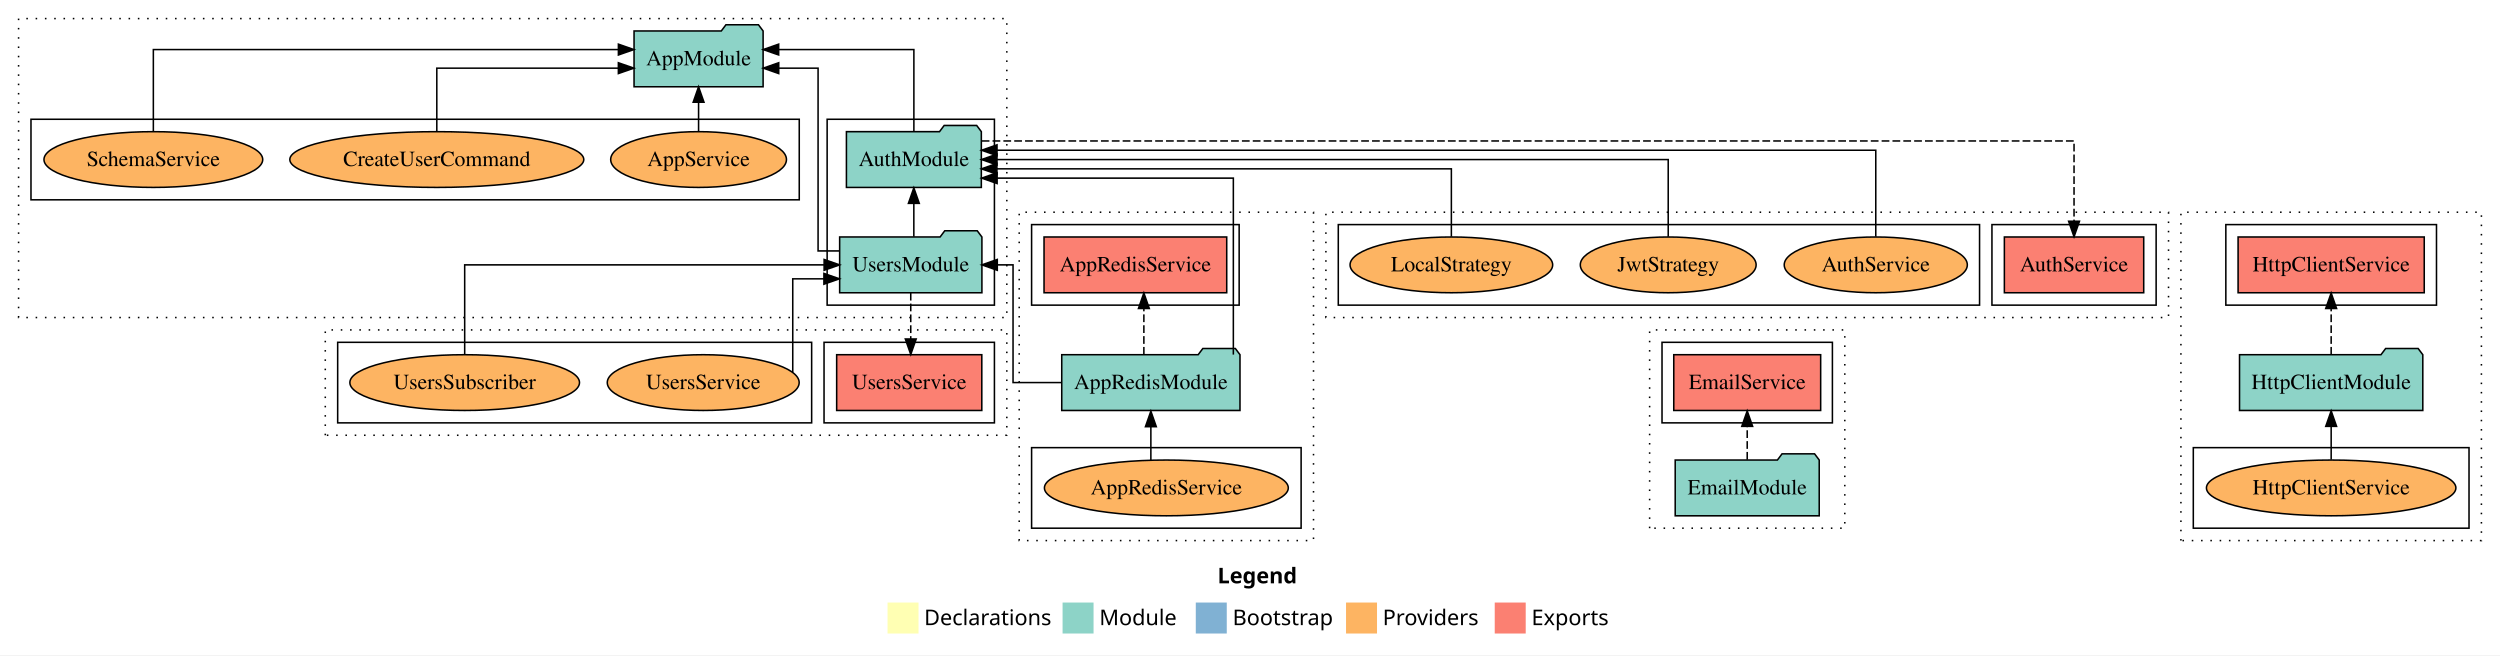
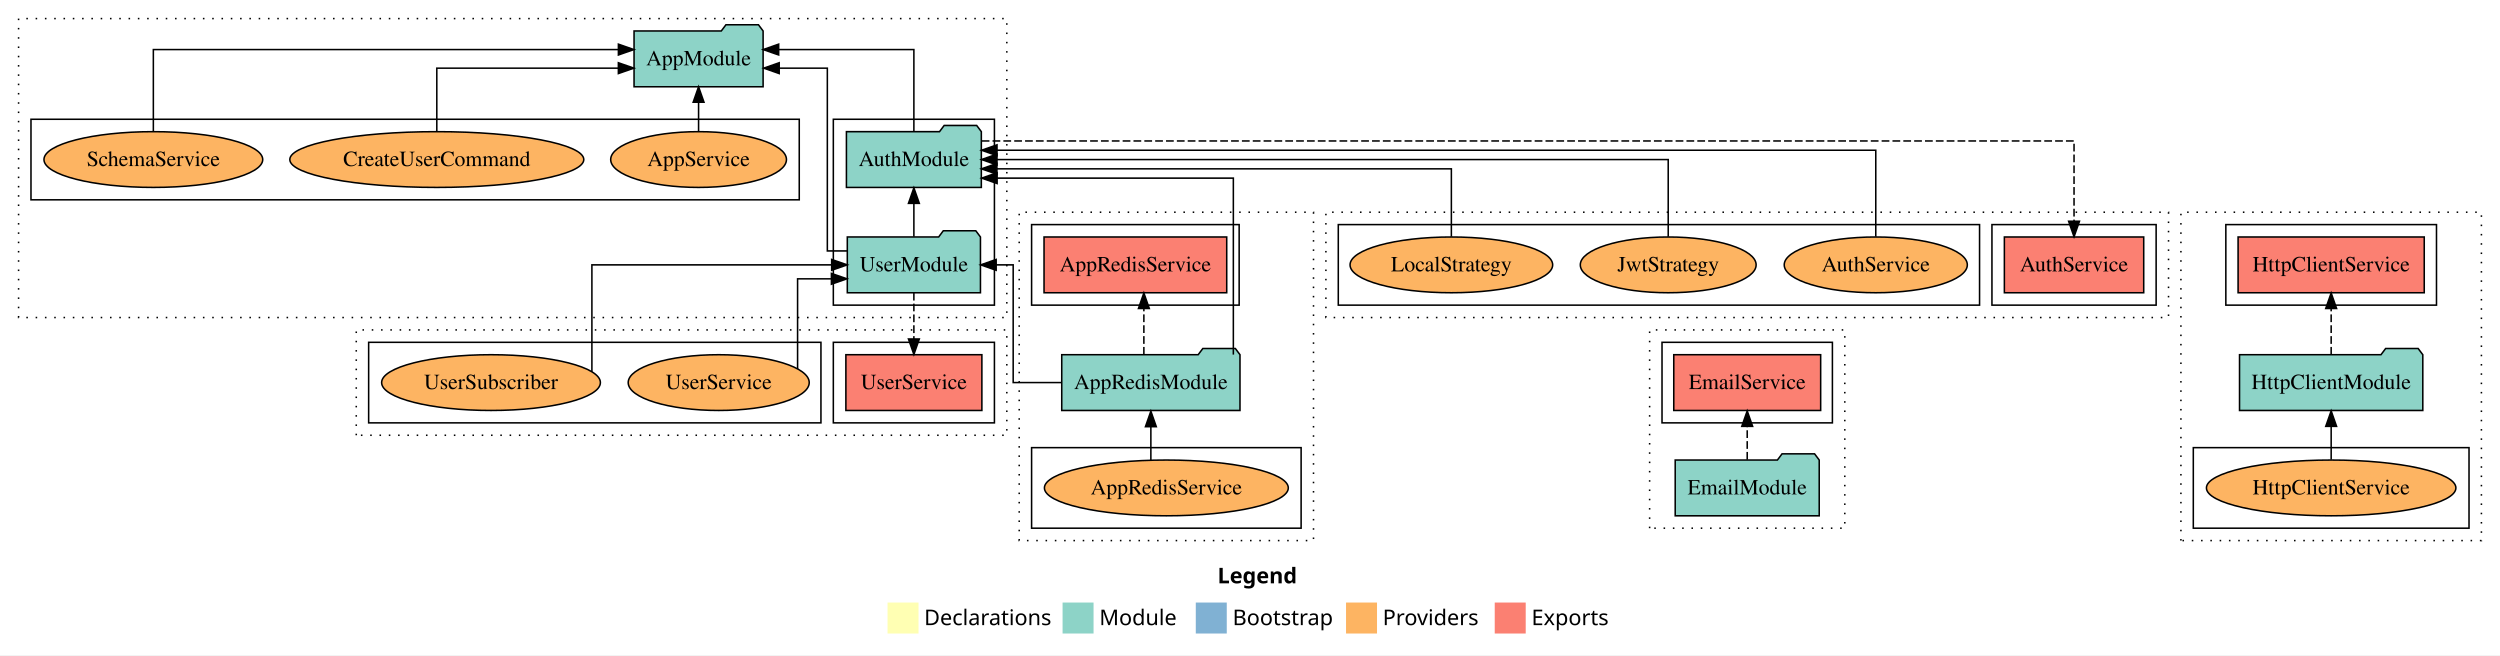
<svg xmlns="http://www.w3.org/2000/svg" width="1614pt" height="423pt" viewBox="0.00 0.00 1614.00 423.00">
  <g id="graph0" class="graph" transform="scale(1 1) rotate(0) translate(4 419)">
    <polygon fill="white" stroke="transparent" points="-4,4 -4,-419 1610,-419 1610,4 -4,4" />
    <text text-anchor="start" x="782.01" y="-42.4" font-family="Times-12" font-weight="bold" font-size="14.00">Legend</text>
    <polygon fill="#ffffb3" stroke="transparent" points="569,-10 569,-30 589,-30 589,-10 569,-10" />
    <text text-anchor="start" x="592.63" y="-15.4" font-family="Times-12" font-size="14.00">  Declarations</text>
    <polygon fill="#8dd3c7" stroke="transparent" points="682,-10 682,-30 702,-30 702,-10 682,-10" />
    <text text-anchor="start" x="705.73" y="-15.4" font-family="Times-12" font-size="14.00">  Module</text>
    <polygon fill="#80b1d3" stroke="transparent" points="768,-10 768,-30 788,-30 788,-10 768,-10" />
    <text text-anchor="start" x="791.78" y="-15.4" font-family="Times-12" font-size="14.00">  Bootstrap</text>
    <polygon fill="#fdb462" stroke="transparent" points="865,-10 865,-30 885,-30 885,-10 865,-10" />
    <text text-anchor="start" x="888.67" y="-15.4" font-family="Times-12" font-size="14.00">  Providers</text>
    <polygon fill="#fb8072" stroke="transparent" points="961,-10 961,-30 981,-30 981,-10 961,-10" />
    <text text-anchor="start" x="984.73" y="-15.4" font-family="Times-12" font-size="14.00">  Exports</text>
    <g id="clust1" class="cluster">
      <polygon fill="none" stroke="black" stroke-dasharray="1,5" points="8,-214 8,-407 646,-407 646,-214 8,-214" />
    </g>
    <g id="clust3" class="cluster">
-       <polygon fill="none" stroke="black" points="530,-222 530,-342 638,-342 638,-222 530,-222" />
+       <polygon fill="none" stroke="black" points="534,-222 534,-342 638,-342 638,-222 534,-222" />
    </g>
    <g id="clust6" class="cluster">
      <polygon fill="none" stroke="black" points="16,-290 16,-342 512,-342 512,-290 16,-290" />
    </g>
    <g id="clust7" class="cluster">
      <polygon fill="none" stroke="black" stroke-dasharray="1,5" points="654,-70 654,-282 844,-282 844,-70 654,-70" />
    </g>
    <g id="clust10" class="cluster">
      <polygon fill="none" stroke="black" points="662,-222 662,-274 796,-274 796,-222 662,-222" />
    </g>
    <g id="clust12" class="cluster">
      <polygon fill="none" stroke="black" points="662,-78 662,-130 836,-130 836,-78 662,-78" />
    </g>
    <g id="clust13" class="cluster">
      <polygon fill="none" stroke="black" stroke-dasharray="1,5" points="852,-214 852,-282 1396,-282 1396,-214 852,-214" />
    </g>
    <g id="clust16" class="cluster">
      <polygon fill="none" stroke="black" points="1282,-222 1282,-274 1388,-274 1388,-222 1282,-222" />
    </g>
    <g id="clust18" class="cluster">
      <polygon fill="none" stroke="black" points="860,-222 860,-274 1274,-274 1274,-222 860,-222" />
    </g>
    <g id="clust19" class="cluster">
      <polygon fill="none" stroke="black" stroke-dasharray="1,5" points="1061,-78 1061,-206 1187,-206 1187,-78 1061,-78" />
    </g>
    <g id="clust22" class="cluster">
      <polygon fill="none" stroke="black" points="1069,-146 1069,-198 1179,-198 1179,-146 1069,-146" />
    </g>
    <g id="clust25" class="cluster">
      <polygon fill="none" stroke="black" stroke-dasharray="1,5" points="1404,-70 1404,-282 1598,-282 1598,-70 1404,-70" />
    </g>
    <g id="clust28" class="cluster">
      <polygon fill="none" stroke="black" points="1433,-222 1433,-274 1569,-274 1569,-222 1433,-222" />
    </g>
    <g id="clust30" class="cluster">
      <polygon fill="none" stroke="black" points="1412,-78 1412,-130 1590,-130 1590,-78 1412,-78" />
    </g>
    <g id="clust43" class="cluster">
-       <polygon fill="none" stroke="black" stroke-dasharray="1,5" points="206,-138 206,-206 646,-206 646,-138 206,-138" />
+       <polygon fill="none" stroke="black" stroke-dasharray="1,5" points="226,-138 226,-206 646,-206 646,-138 226,-138" />
    </g>
    <g id="clust46" class="cluster">
-       <polygon fill="none" stroke="black" points="528,-146 528,-198 638,-198 638,-146 528,-146" />
+       <polygon fill="none" stroke="black" points="534,-146 534,-198 638,-198 638,-146 534,-146" />
    </g>
    <g id="clust48" class="cluster">
-       <polygon fill="none" stroke="black" points="214,-146 214,-198 520,-198 520,-146 214,-146" />
+       <polygon fill="none" stroke="black" points="234,-146 234,-198 526,-198 526,-146 234,-146" />
    </g>
    <g id="node1" class="node">
      <polygon fill="#8dd3c7" stroke="black" points="629.55,-334 626.55,-338 605.55,-338 602.55,-334 542.45,-334 542.45,-298 629.55,-298 629.55,-334" />
      <text text-anchor="middle" x="586" y="-311.8" font-family="Times,serif" font-size="14.00">AuthModule</text>
    </g>
    <g id="node3" class="node">
      <polygon fill="#8dd3c7" stroke="black" points="488.66,-399 485.66,-403 464.66,-403 461.66,-399 405.34,-399 405.34,-363 488.66,-363 488.66,-399" />
      <text text-anchor="middle" x="447" y="-376.8" font-family="Times,serif" font-size="14.00">AppModule</text>
    </g>
    <g id="edge1" class="edge">
      <path fill="none" stroke="black" d="M586,-334.28C586,-355.32 586,-387 586,-387 586,-387 498.7,-387 498.7,-387" />
      <polygon fill="black" stroke="black" points="498.7,-383.5 488.7,-387 498.7,-390.5 498.7,-383.5" />
    </g>
    <g id="node10" class="node">
      <polygon fill="#fb8072" stroke="black" points="1379.98,-266 1290.02,-266 1290.02,-230 1379.98,-230 1379.98,-266" />
      <text text-anchor="middle" x="1335" y="-243.8" font-family="Times,serif" font-size="14.00">AuthService </text>
    </g>
    <g id="edge10" class="edge">
      <path fill="none" stroke="black" stroke-dasharray="5,2" d="M629.78,-328C789.99,-328 1335,-328 1335,-328 1335,-328 1335,-276.15 1335,-276.15" />
      <polygon fill="black" stroke="black" points="1338.5,-276.15 1335,-266.15 1331.5,-276.15 1338.5,-276.15" />
    </g>
    <g id="node2" class="node">
-       <polygon fill="#8dd3c7" stroke="black" points="629.92,-266 626.92,-270 605.92,-270 602.92,-266 538.08,-266 538.08,-230 629.92,-230 629.92,-266" />
-       <text text-anchor="middle" x="584" y="-243.8" font-family="Times,serif" font-size="14.00">UsersModule</text>
+       <polygon fill="#8dd3c7" stroke="black" points="628.98,-266 625.98,-270 604.98,-270 601.98,-266 543.02,-266 543.02,-230 628.98,-230 628.98,-266" />
+       <text text-anchor="middle" x="586" y="-243.8" font-family="Times,serif" font-size="14.00">UserModule</text>
    </g>
    <g id="edge9" class="edge">
-       <path fill="none" stroke="black" d="M585.97,-266.22C585.97,-266.22 585.97,-287.73 585.97,-287.73" />
-       <polygon fill="black" stroke="black" points="582.47,-287.73 585.97,-297.73 589.47,-287.73 582.47,-287.73" />
+       <path fill="none" stroke="black" d="M586,-266.22C586,-266.22 586,-287.73 586,-287.73" />
+       <polygon fill="black" stroke="black" points="582.5,-287.73 586,-297.73 589.5,-287.73 582.5,-287.73" />
    </g>
    <g id="edge2" class="edge">
-       <path fill="none" stroke="black" d="M538.03,-257C530,-257 524.15,-257 524.15,-257 524.15,-257 524.15,-375 524.15,-375 524.15,-375 498.74,-375 498.74,-375" />
-       <polygon fill="black" stroke="black" points="498.74,-371.5 488.74,-375 498.74,-378.5 498.74,-371.5" />
+       <path fill="none" stroke="black" d="M542.81,-257C535.45,-257 530.13,-257 530.13,-257 530.13,-257 530.13,-375 530.13,-375 530.13,-375 499.05,-375 499.05,-375" />
+       <polygon fill="black" stroke="black" points="499.05,-371.5 489.05,-375 499.05,-378.5 499.05,-371.5" />
    </g>
    <g id="node19" class="node">
-       <polygon fill="#fb8072" stroke="black" points="629.85,-190 536.15,-190 536.15,-154 629.85,-154 629.85,-190" />
-       <text text-anchor="middle" x="583" y="-167.8" font-family="Times,serif" font-size="14.00">UsersService </text>
+       <polygon fill="#fb8072" stroke="black" points="629.9,-190 542.1,-190 542.1,-154 629.9,-154 629.9,-190" />
+       <text text-anchor="middle" x="586" y="-167.8" font-family="Times,serif" font-size="14.00">UserService </text>
    </g>
    <g id="edge18" class="edge">
-       <path fill="none" stroke="black" stroke-dasharray="5,2" d="M583.98,-229.99C583.98,-229.99 583.98,-200.15 583.98,-200.15" />
-       <polygon fill="black" stroke="black" points="587.48,-200.15 583.98,-190.15 580.48,-200.15 587.48,-200.15" />
+       <path fill="none" stroke="black" stroke-dasharray="5,2" d="M586,-229.99C586,-229.99 586,-200.15 586,-200.15" />
+       <polygon fill="black" stroke="black" points="589.5,-200.15 586,-190.15 582.5,-200.15 589.5,-200.15" />
    </g>
    <g id="node4" class="node">
      <ellipse fill="#fdb462" stroke="black" cx="447" cy="-316" rx="56.74" ry="18" />
      <text text-anchor="middle" x="447" y="-311.8" font-family="Times,serif" font-size="14.00">AppService</text>
    </g>
    <g id="edge3" class="edge">
      <path fill="none" stroke="black" d="M447,-334.11C447,-334.11 447,-352.99 447,-352.99" />
      <polygon fill="black" stroke="black" points="443.5,-352.99 447,-362.99 450.5,-352.99 443.5,-352.99" />
    </g>
    <g id="node5" class="node">
      <ellipse fill="#fdb462" stroke="black" cx="278" cy="-316" rx="94.9" ry="18" />
      <text text-anchor="middle" x="278" y="-311.8" font-family="Times,serif" font-size="14.00">CreateUserCommand</text>
    </g>
    <g id="edge4" class="edge">
      <path fill="none" stroke="black" d="M278,-334.02C278,-351.37 278,-375 278,-375 278,-375 395.22,-375 395.22,-375" />
      <polygon fill="black" stroke="black" points="395.22,-378.5 405.22,-375 395.22,-371.5 395.22,-378.5" />
    </g>
    <g id="node6" class="node">
      <ellipse fill="#fdb462" stroke="black" cx="95" cy="-316" rx="70.62" ry="18" />
      <text text-anchor="middle" x="95" y="-311.8" font-family="Times,serif" font-size="14.00">SchemaService</text>
    </g>
    <g id="edge5" class="edge">
      <path fill="none" stroke="black" d="M95,-334.28C95,-355.32 95,-387 95,-387 95,-387 395.24,-387 395.24,-387" />
      <polygon fill="black" stroke="black" points="395.24,-390.5 405.24,-387 395.24,-383.5 395.24,-390.5" />
    </g>
    <g id="node7" class="node">
      <polygon fill="#fb8072" stroke="black" points="787.97,-266 670.03,-266 670.03,-230 787.97,-230 787.97,-266" />
      <text text-anchor="middle" x="729" y="-243.8" font-family="Times,serif" font-size="14.00">AppRedisService </text>
    </g>
    <g id="node8" class="node">
      <polygon fill="#8dd3c7" stroke="black" points="796.54,-190 793.54,-194 772.54,-194 769.54,-190 681.46,-190 681.46,-154 796.54,-154 796.54,-190" />
      <text text-anchor="middle" x="739" y="-167.8" font-family="Times,serif" font-size="14.00">AppRedisModule</text>
    </g>
    <g id="edge8" class="edge">
      <path fill="none" stroke="black" d="M792.25,-190.08C792.25,-226.23 792.25,-304 792.25,-304 792.25,-304 639.74,-304 639.74,-304" />
      <polygon fill="black" stroke="black" points="639.74,-300.5 629.74,-304 639.74,-307.5 639.74,-300.5" />
    </g>
    <g id="edge17" class="edge">
-       <path fill="none" stroke="black" d="M681.39,-172C664.28,-172 650.02,-172 650.02,-172 650.02,-172 650.02,-248 650.02,-248 650.02,-248 639.85,-248 639.85,-248" />
-       <polygon fill="black" stroke="black" points="639.85,-244.5 629.85,-248 639.85,-251.5 639.85,-244.5" />
+       <path fill="none" stroke="black" d="M681.45,-172C664.36,-172 650.11,-172 650.11,-172 650.11,-172 650.11,-248 650.11,-248 650.11,-248 639.12,-248 639.12,-248" />
+       <polygon fill="black" stroke="black" points="639.12,-244.5 629.12,-248 639.12,-251.5 639.12,-244.5" />
    </g>
    <g id="edge6" class="edge">
      <path fill="none" stroke="black" stroke-dasharray="5,2" d="M734.48,-190.01C734.48,-190.01 734.48,-219.85 734.48,-219.85" />
      <polygon fill="black" stroke="black" points="730.98,-219.85 734.48,-229.85 737.98,-219.85 730.98,-219.85" />
    </g>
    <g id="node9" class="node">
      <ellipse fill="#fdb462" stroke="black" cx="749" cy="-104" rx="78.73" ry="18" />
      <text text-anchor="middle" x="749" y="-99.8" font-family="Times,serif" font-size="14.00">AppRedisService</text>
    </g>
    <g id="edge7" class="edge">
      <path fill="none" stroke="black" d="M739,-121.87C739,-121.87 739,-143.54 739,-143.54" />
      <polygon fill="black" stroke="black" points="735.5,-143.54 739,-153.54 742.5,-143.54 735.5,-143.54" />
    </g>
    <g id="node11" class="node">
      <ellipse fill="#fdb462" stroke="black" cx="1207" cy="-248" rx="59.11" ry="18" />
      <text text-anchor="middle" x="1207" y="-243.8" font-family="Times,serif" font-size="14.00">AuthService</text>
    </g>
    <g id="edge11" class="edge">
      <path fill="none" stroke="black" d="M1207,-266.29C1207,-288.21 1207,-322 1207,-322 1207,-322 639.67,-322 639.67,-322" />
      <polygon fill="black" stroke="black" points="639.67,-318.5 629.67,-322 639.67,-325.5 639.67,-318.5" />
    </g>
    <g id="node12" class="node">
      <ellipse fill="#fdb462" stroke="black" cx="1073" cy="-248" rx="56.76" ry="18" />
      <text text-anchor="middle" x="1073" y="-243.8" font-family="Times,serif" font-size="14.00">JwtStrategy</text>
    </g>
    <g id="edge12" class="edge">
      <path fill="none" stroke="black" d="M1073,-266.22C1073,-286.37 1073,-316 1073,-316 1073,-316 639.65,-316 639.65,-316" />
      <polygon fill="black" stroke="black" points="639.65,-312.5 629.65,-316 639.65,-319.5 639.65,-312.5" />
    </g>
    <g id="node13" class="node">
      <ellipse fill="#fdb462" stroke="black" cx="933" cy="-248" rx="65.41" ry="18" />
      <text text-anchor="middle" x="933" y="-243.8" font-family="Times,serif" font-size="14.00">LocalStrategy</text>
    </g>
    <g id="edge13" class="edge">
      <path fill="none" stroke="black" d="M933,-266.27C933,-284.56 933,-310 933,-310 933,-310 639.6,-310 639.6,-310" />
      <polygon fill="black" stroke="black" points="639.6,-306.5 629.6,-310 639.6,-313.5 639.6,-306.5" />
    </g>
    <g id="node14" class="node">
      <polygon fill="#fb8072" stroke="black" points="1171.42,-190 1076.58,-190 1076.58,-154 1171.42,-154 1171.42,-190" />
      <text text-anchor="middle" x="1124" y="-167.8" font-family="Times,serif" font-size="14.00">EmailService </text>
    </g>
    <g id="node15" class="node">
      <polygon fill="#8dd3c7" stroke="black" points="1170.49,-122 1167.49,-126 1146.49,-126 1143.49,-122 1077.51,-122 1077.51,-86 1170.49,-86 1170.49,-122" />
      <text text-anchor="middle" x="1124" y="-99.8" font-family="Times,serif" font-size="14.00">EmailModule</text>
    </g>
    <g id="edge14" class="edge">
      <path fill="none" stroke="black" stroke-dasharray="5,2" d="M1124,-122.22C1124,-122.22 1124,-143.73 1124,-143.73" />
      <polygon fill="black" stroke="black" points="1120.5,-143.73 1124,-153.73 1127.5,-143.73 1120.5,-143.73" />
    </g>
    <g id="node16" class="node">
      <polygon fill="#fb8072" stroke="black" points="1561.09,-266 1440.91,-266 1440.91,-230 1561.09,-230 1561.09,-266" />
      <text text-anchor="middle" x="1501" y="-243.8" font-family="Times,serif" font-size="14.00">HttpClientService </text>
    </g>
    <g id="node17" class="node">
      <polygon fill="#8dd3c7" stroke="black" points="1560.16,-190 1557.16,-194 1536.16,-194 1533.16,-190 1441.84,-190 1441.84,-154 1560.16,-154 1560.16,-190" />
      <text text-anchor="middle" x="1501" y="-167.8" font-family="Times,serif" font-size="14.00">HttpClientModule</text>
    </g>
    <g id="edge15" class="edge">
      <path fill="none" stroke="black" stroke-dasharray="5,2" d="M1501,-190.01C1501,-190.01 1501,-219.85 1501,-219.85" />
      <polygon fill="black" stroke="black" points="1497.5,-219.85 1501,-229.85 1504.5,-219.85 1497.5,-219.85" />
    </g>
    <g id="node18" class="node">
      <ellipse fill="#fdb462" stroke="black" cx="1501" cy="-104" rx="80.53" ry="18" />
      <text text-anchor="middle" x="1501" y="-99.8" font-family="Times,serif" font-size="14.00">HttpClientService</text>
    </g>
    <g id="edge16" class="edge">
      <path fill="none" stroke="black" d="M1501,-122.22C1501,-122.22 1501,-143.73 1501,-143.73" />
      <polygon fill="black" stroke="black" points="1497.5,-143.73 1501,-153.73 1504.5,-143.73 1497.5,-143.73" />
    </g>
    <g id="node20" class="node">
-       <ellipse fill="#fdb462" stroke="black" cx="450" cy="-172" rx="61.95" ry="18" />
-       <text text-anchor="middle" x="450" y="-167.8" font-family="Times,serif" font-size="14.00">UsersService</text>
+       <ellipse fill="#fdb462" stroke="black" cx="460" cy="-172" rx="58.44" ry="18" />
+       <text text-anchor="middle" x="460" y="-167.8" font-family="Times,serif" font-size="14.00">UserService</text>
    </g>
    <g id="edge19" class="edge">
-       <path fill="none" stroke="black" d="M507.8,-178.67C507.8,-195.62 507.8,-239 507.8,-239 507.8,-239 527.92,-239 527.92,-239" />
-       <polygon fill="black" stroke="black" points="527.92,-242.5 537.92,-239 527.92,-235.5 527.92,-242.5" />
+       <path fill="none" stroke="black" d="M510.92,-180.76C510.92,-198.92 510.92,-239 510.92,-239 510.92,-239 532.76,-239 532.76,-239" />
+       <polygon fill="black" stroke="black" points="532.76,-242.5 542.76,-239 532.76,-235.5 532.76,-242.5" />
    </g>
    <g id="node21" class="node">
-       <ellipse fill="#fdb462" stroke="black" cx="296" cy="-172" rx="74.13" ry="18" />
-       <text text-anchor="middle" x="296" y="-167.8" font-family="Times,serif" font-size="14.00">UsersSubscriber</text>
+       <ellipse fill="#fdb462" stroke="black" cx="313" cy="-172" rx="70.62" ry="18" />
+       <text text-anchor="middle" x="313" y="-167.8" font-family="Times,serif" font-size="14.00">UserSubscriber</text>
    </g>
    <g id="edge20" class="edge">
-       <path fill="none" stroke="black" d="M296,-190.01C296,-212.49 296,-248 296,-248 296,-248 528.05,-248 528.05,-248" />
-       <polygon fill="black" stroke="black" points="528.05,-251.5 538.05,-248 528.05,-244.5 528.05,-251.5" />
+       <path fill="none" stroke="black" d="M378.13,-179.01C378.13,-197.83 378.13,-248 378.13,-248 378.13,-248 532.93,-248 532.93,-248" />
+       <polygon fill="black" stroke="black" points="532.93,-251.5 542.93,-248 532.93,-244.5 532.93,-251.5" />
    </g>
  </g>
</svg>
